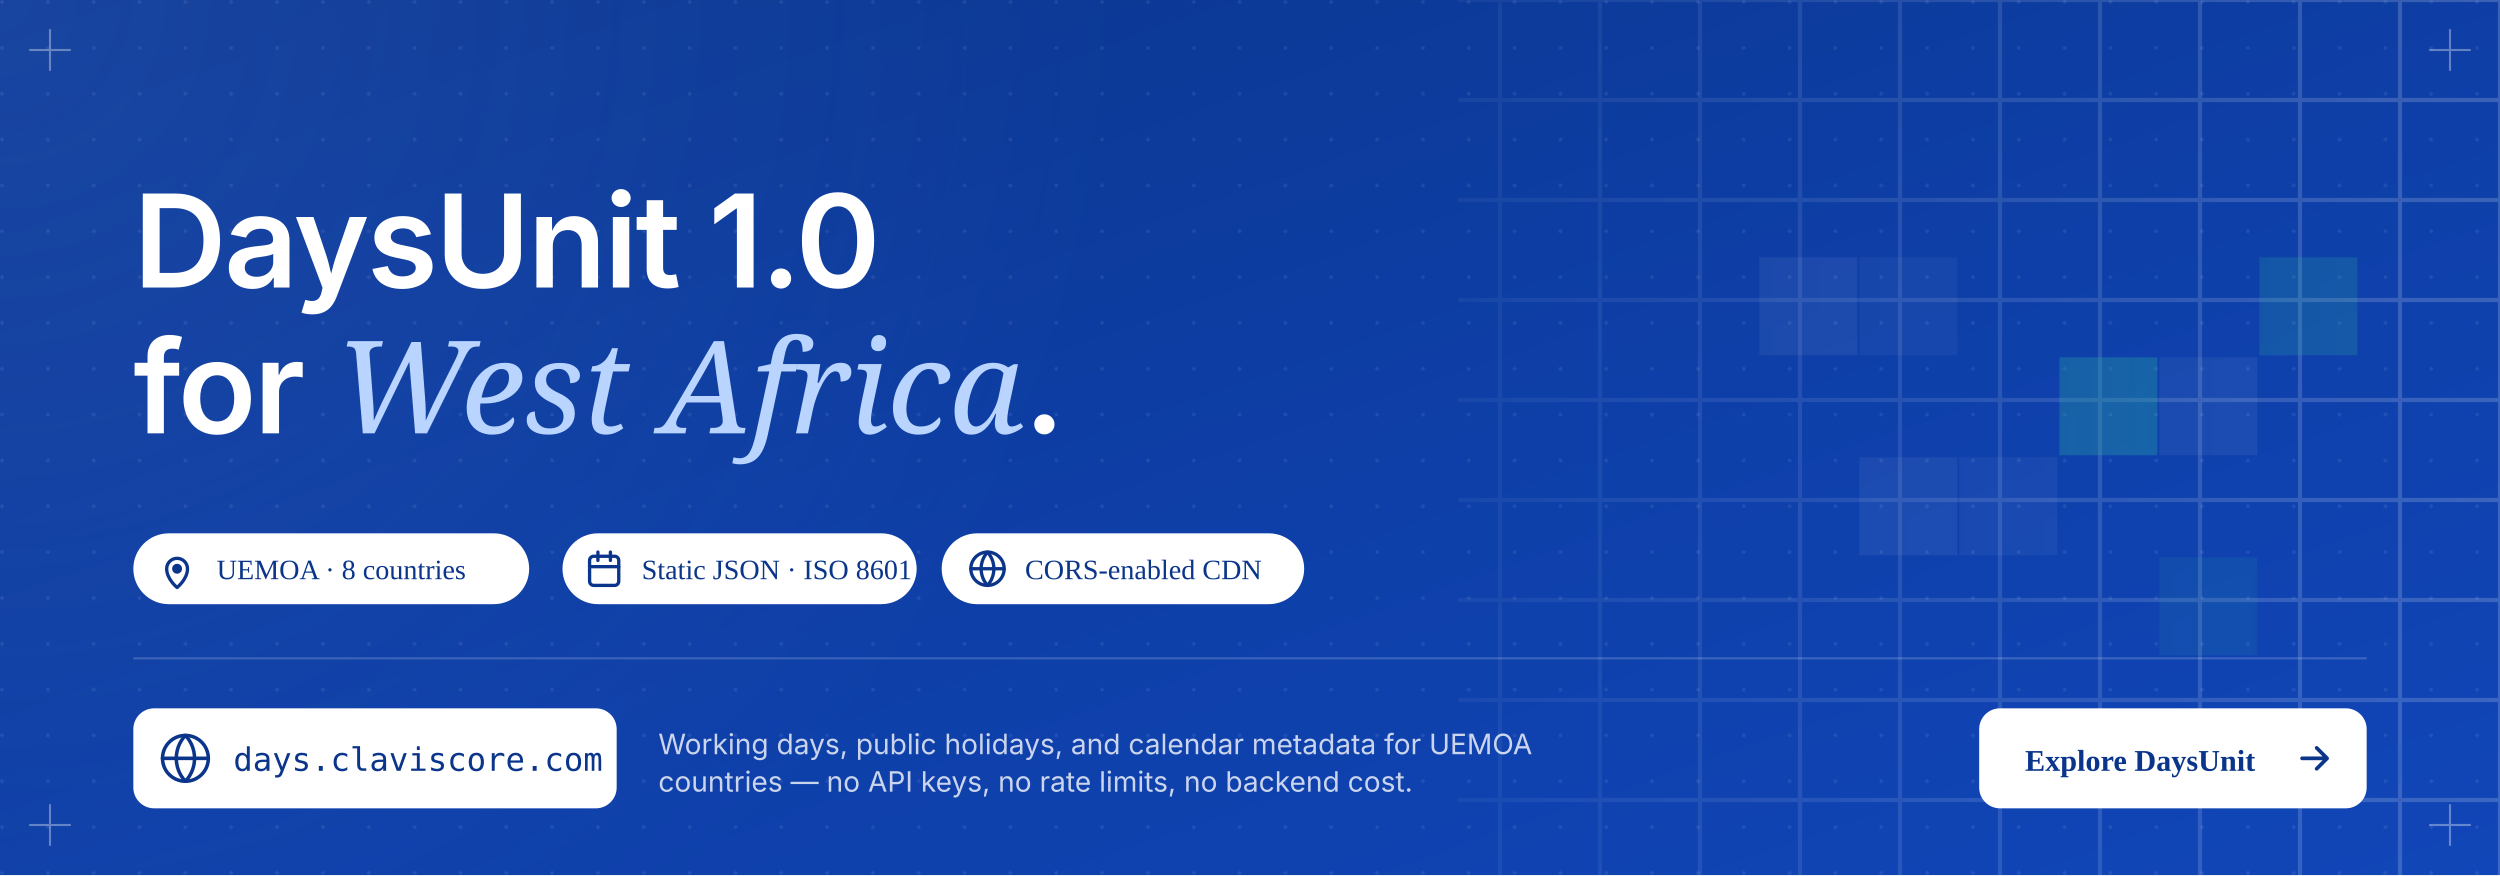
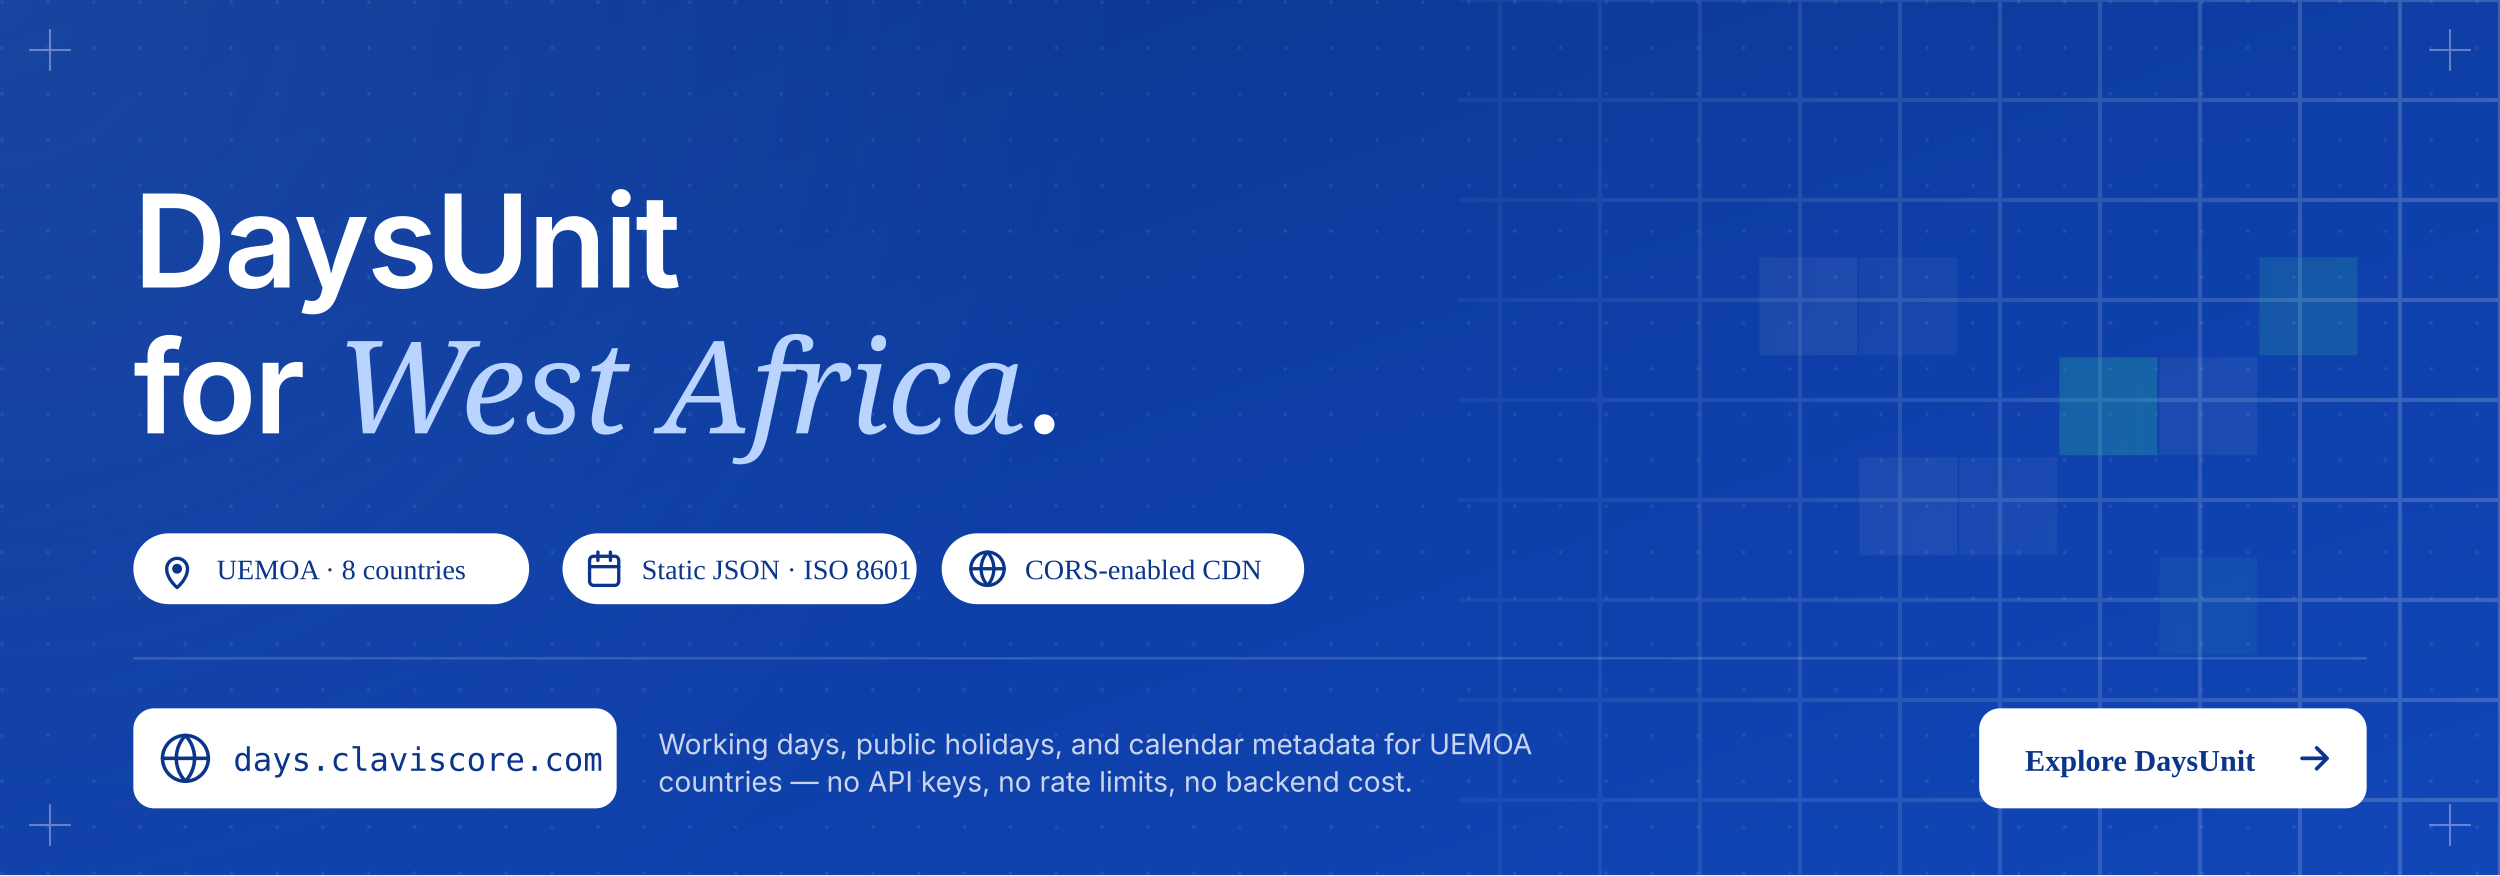
- <svg xmlns="http://www.w3.org/2000/svg" viewBox="0 0 1200 420" role="img" aria-label="DaysUnit 1.0 — open calendar data for West Africa">
+ <svg xmlns="http://www.w3.org/2000/svg" viewBox="0 0 1200 420" role="img" aria-label="DaysUnit — open calendar data for West Africa">
  <defs>
    <linearGradient id="bg" x1="0" y1="0" x2="1" y2="1">
      <stop offset="0%" stop-color="#0a358a" />
      <stop offset="55%" stop-color="#0e3fa8" />
      <stop offset="100%" stop-color="#1146b8" />
    </linearGradient>
    <pattern id="dots" x="0" y="0" width="22" height="22" patternUnits="userSpaceOnUse">
      <circle cx="1" cy="1" r="0.9" fill="#ffffff" fill-opacity="0.08" />
    </pattern>
    <pattern id="cal" x="0" y="0" width="48" height="48" patternUnits="userSpaceOnUse">
      <rect x="0.5" y="0.5" width="47" height="47" fill="none" stroke="#ffffff" stroke-opacity="0.18" stroke-width="1" />
    </pattern>
    <radialGradient id="halo" cx="0" cy="0" r="900" gradientUnits="userSpaceOnUse">
      <stop offset="0%" stop-color="#5b8cff" stop-opacity="0.18" />
      <stop offset="60%" stop-color="#5b8cff" stop-opacity="0" />
    </radialGradient>
    <linearGradient id="calFade" x1="0" y1="0" x2="1" y2="0">
      <stop offset="0%" stop-color="#000000" />
      <stop offset="45%" stop-color="#000000" />
      <stop offset="70%" stop-color="#777777" />
      <stop offset="100%" stop-color="#ffffff" />
    </linearGradient>
    <mask id="calMask">
      <rect width="1200" height="420" fill="url(#calFade)" />
    </mask>
    <style>
      .title    { font-family: ui-sans-serif, system-ui, -apple-system, "Segoe UI", Inter, sans-serif;
                  font-weight: 600; letter-spacing: -0.02em; fill: #ffffff; }
      .title-em { font-family: ui-serif, "New York", "Iowan Old Style", Georgia, serif;
                  font-style: italic; font-weight: 400; letter-spacing: -0.01em; fill: #b9d4ff; }
      .sub      { font-family: ui-sans-serif, system-ui, -apple-system, "Segoe UI", Inter, sans-serif;
                  fill: #ffffff; }
      .desc     { font-family: ui-sans-serif, system-ui, -apple-system, "Segoe UI", Inter, sans-serif;
                  fill: #ffffff; fill-opacity: 0.78; }
      .mono     { font-family: ui-monospace, "SF Mono", Menlo, Consolas, monospace; }
      .pill-bg  { fill: #ffffff; }
      .pill-tx  { fill: #0a358a; font-weight: 500; }
      .cta-bg   { fill: #ffffff; }
      .cta-tx   { fill: #0a358a; font-weight: 600; }
      .marker   { stroke: #ffffff; stroke-opacity: 0.35; stroke-width: 1; fill: none; }
    </style>
  </defs>
  <rect width="1200" height="420" fill="url(#bg)" />
  <rect width="1200" height="420" fill="url(#halo)" />
  <rect width="1200" height="420" fill="url(#dots)" />
  <g mask="url(#calMask)">
    <rect x="700" y="-20" width="540" height="460" fill="url(#cal)" />
    <rect x="844.5" y="123.5" width="47" height="47" fill="#ffffff" fill-opacity="0.12" />
    <rect x="892.5" y="123.5" width="47" height="47" fill="#ffffff" fill-opacity="0.07" />
    <rect x="988.5" y="171.5" width="47" height="47" fill="#34d399" fill-opacity="0.32" />
    <rect x="1036.5" y="171.5" width="47" height="47" fill="#ffffff" fill-opacity="0.07" />
    <rect x="940.5" y="219.5" width="47" height="47" fill="#ffffff" fill-opacity="0.07" />
    <rect x="1084.5" y="123.5" width="47" height="47" fill="#34d399" fill-opacity="0.18" />
    <rect x="892.5" y="219.5" width="47" height="47" fill="#ffffff" fill-opacity="0.10" />
    <rect x="1036.5" y="267.5" width="47" height="47" fill="#34d399" fill-opacity="0.10" />
  </g>
  <g class="marker">
    <path d="M 24 14 L 24 34 M 14 24 L 34 24" />
    <path d="M 1176 14 L 1176 34 M 1166 24 L 1186 24" />
    <path d="M 24 386 L 24 406 M 14 396 L 34 396" />
    <path d="M 1176 386 L 1176 406 M 1166 396 L 1186 396" />
  </g>
-   <text x="64" y="138" class="title" font-size="62">DaysUnit 1.0</text>
+   <text x="64" y="138" class="title" font-size="62">DaysUnit</text>
  <text x="64" y="208" class="title" font-size="62">for <tspan class="title-em">West Africa</tspan>.</text>
  <g transform="translate(64,256)">
    <g>
      <rect x="0" y="0" width="190" height="34" rx="17" class="pill-bg" />
      <g transform="translate(13,8)" stroke="#0a358a" stroke-width="1.6" fill="none" stroke-linecap="round" stroke-linejoin="round">
        <path d="M9 9c0 5-5 9-5 9S-1 14-1 9a5 5 0 0 1 10 0z" transform="translate(4,0)" />
        <circle cx="8" cy="9" r="1.6" fill="#0a358a" />
      </g>
      <text x="40" y="22" class="pill-tx" font-size="13.5">UEMOA · 8 countries</text>
    </g>
    <g transform="translate(206,0)">
      <rect x="0" y="0" width="170" height="34" rx="17" class="pill-bg" />
      <g transform="translate(11,8)" stroke="#0a358a" stroke-width="1.6" fill="none" stroke-linecap="round" stroke-linejoin="round">
        <rect x="2" y="3" width="14" height="14" rx="2" />
        <path d="M2 8 h14 M6 1 v4 M12 1 v4" />
      </g>
      <text x="38" y="22" class="pill-tx" font-size="13.5">Static JSON · ISO 8601</text>
    </g>
    <g transform="translate(388,0)">
      <rect x="0" y="0" width="174" height="34" rx="17" class="pill-bg" />
      <g transform="translate(13,8)" stroke="#0a358a" stroke-width="1.6" fill="none" stroke-linecap="round" stroke-linejoin="round">
        <circle cx="9" cy="9" r="8" />
        <path d="M1 9 H17 M9 1 a12 12 0 0 1 0 16 a12 12 0 0 1 0 -16" />
      </g>
      <text x="40" y="22" class="pill-tx" font-size="13.5">CORS-enabled CDN</text>
    </g>
  </g>
  <line x1="64" y1="316" x2="1136" y2="316" stroke="#ffffff" stroke-opacity="0.18" stroke-width="1" />
  <g transform="translate(64,340)">
    <rect x="0" y="0" width="232" height="48" rx="10" class="pill-bg" />
    <g transform="translate(13,12)" stroke="#0a358a" stroke-width="1.7" fill="none" stroke-linecap="round" stroke-linejoin="round">
      <circle cx="12" cy="12" r="11" />
      <path d="M1 12 H23 M12 1 a16 16 0 0 1 0 22 a16 16 0 0 1 0 -22" />
    </g>
    <text x="48" y="30" class="pill-tx mono" font-size="15.5">days.claviscore.com</text>
  </g>
  <text x="316" y="362" class="desc" font-size="13.5">
    <tspan x="316" dy="0">Working days, public holidays, and calendar metadata for UEMOA</tspan>
    <tspan x="316" dy="18">countries — no API keys, no rate limits, no backend cost.</tspan>
  </text>
  <g transform="translate(950,340)" cursor="pointer">
    <rect x="0" y="0" width="186" height="48" rx="10" class="cta-bg" />
    <text x="22" y="30" class="cta-tx" font-size="14.5">Explore DaysUnit</text>
    <g transform="translate(155,18)" stroke="#0a358a" stroke-width="1.8" fill="none" stroke-linecap="round" stroke-linejoin="round">
      <path d="M0 6 H12 M7 1 L12 6 L7 11" />
    </g>
  </g>
</svg>
